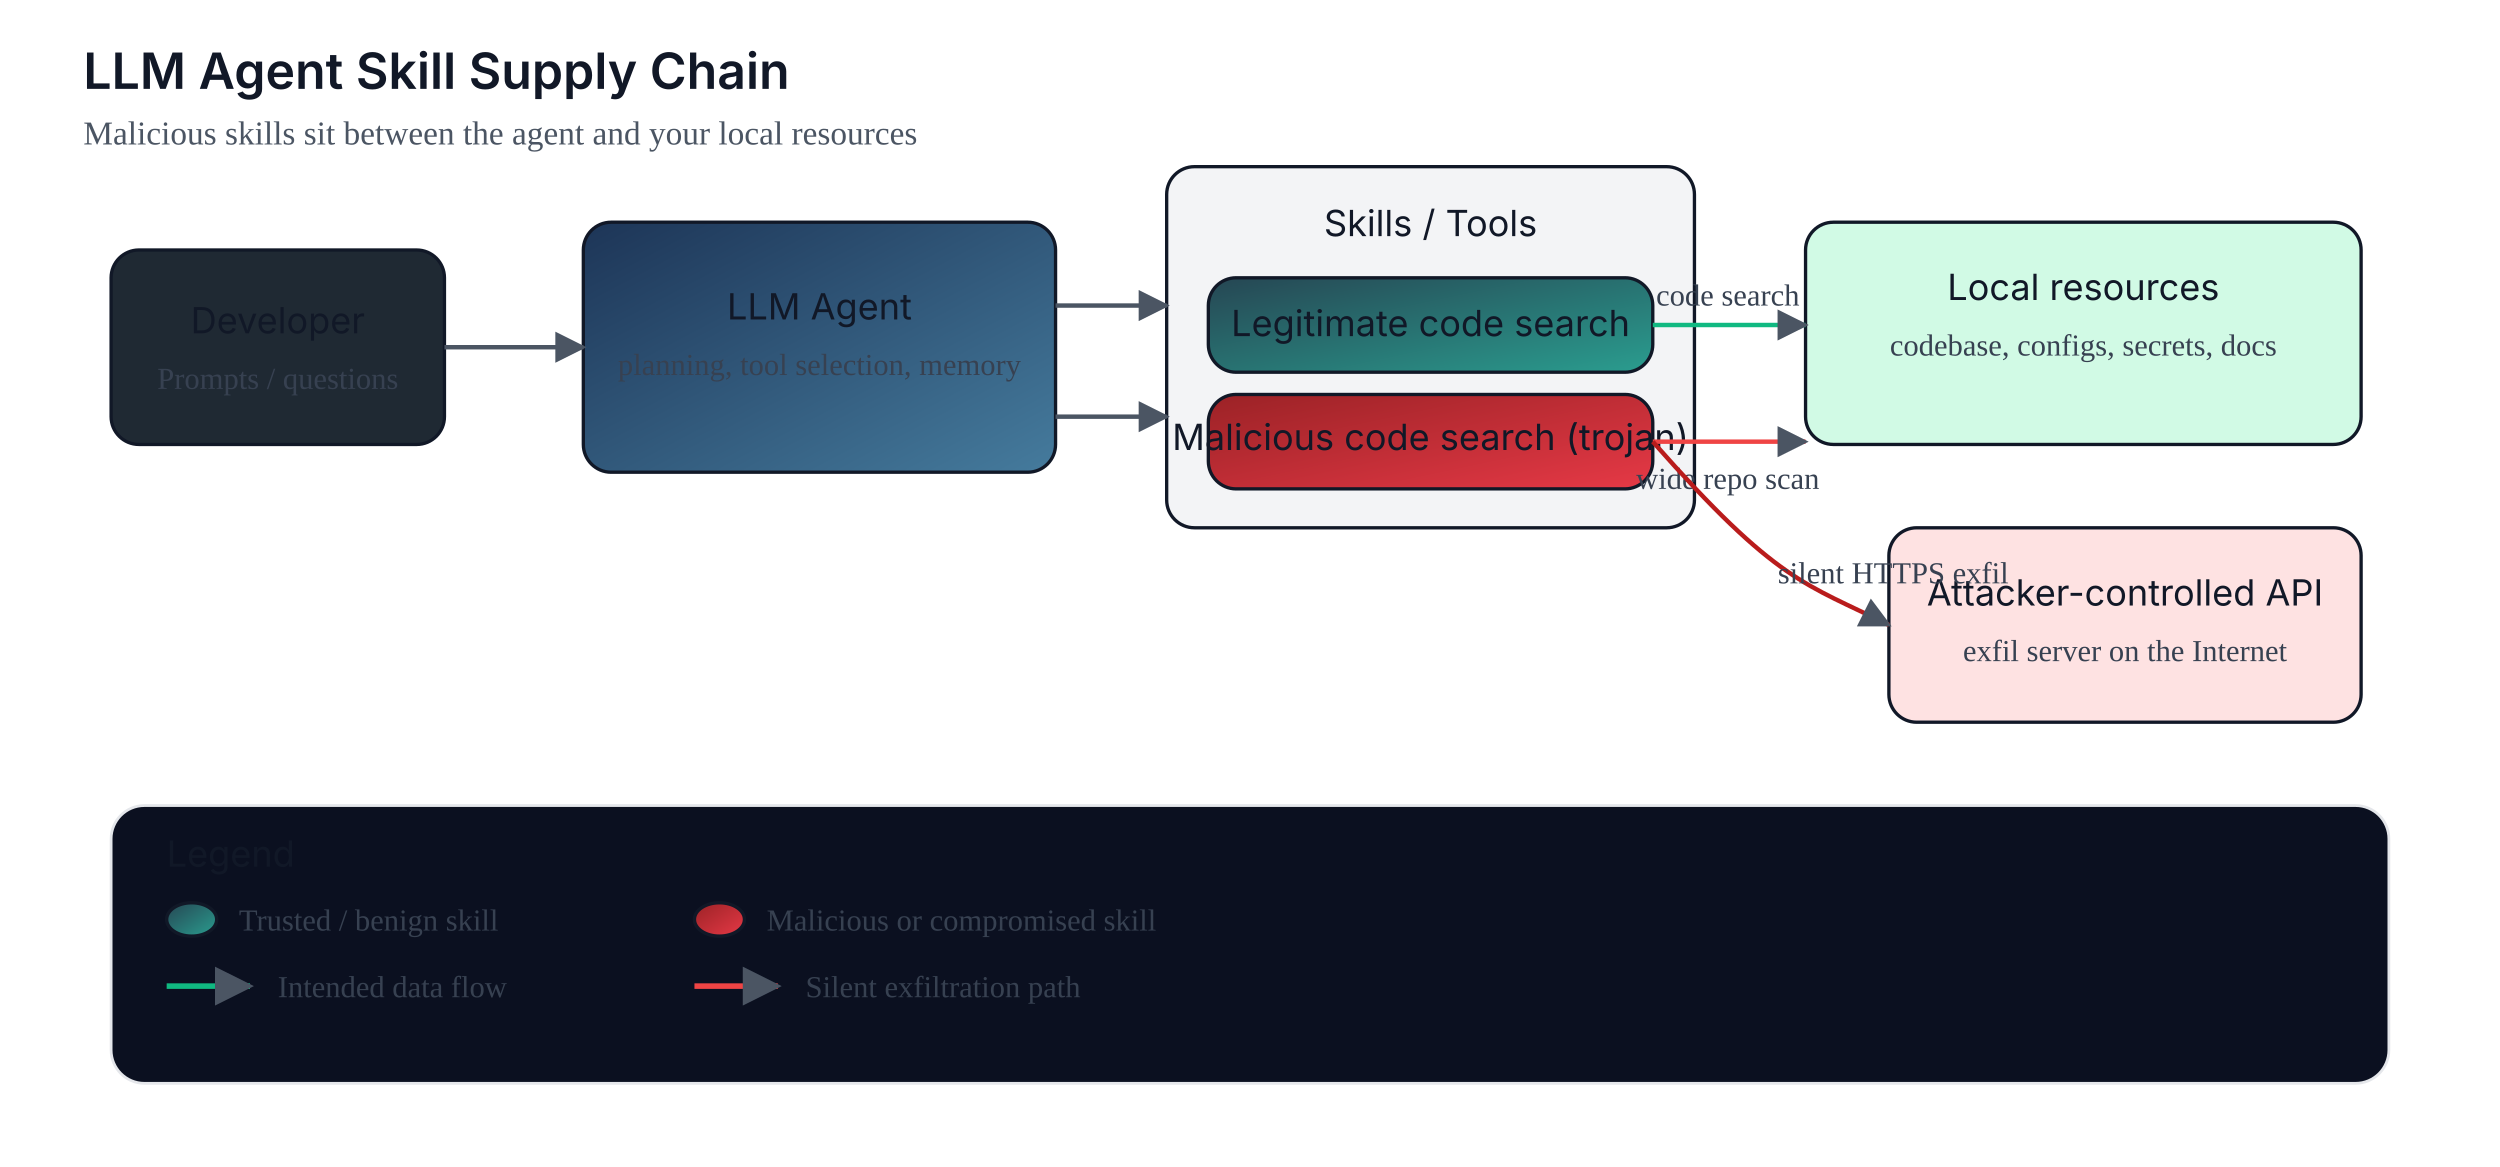
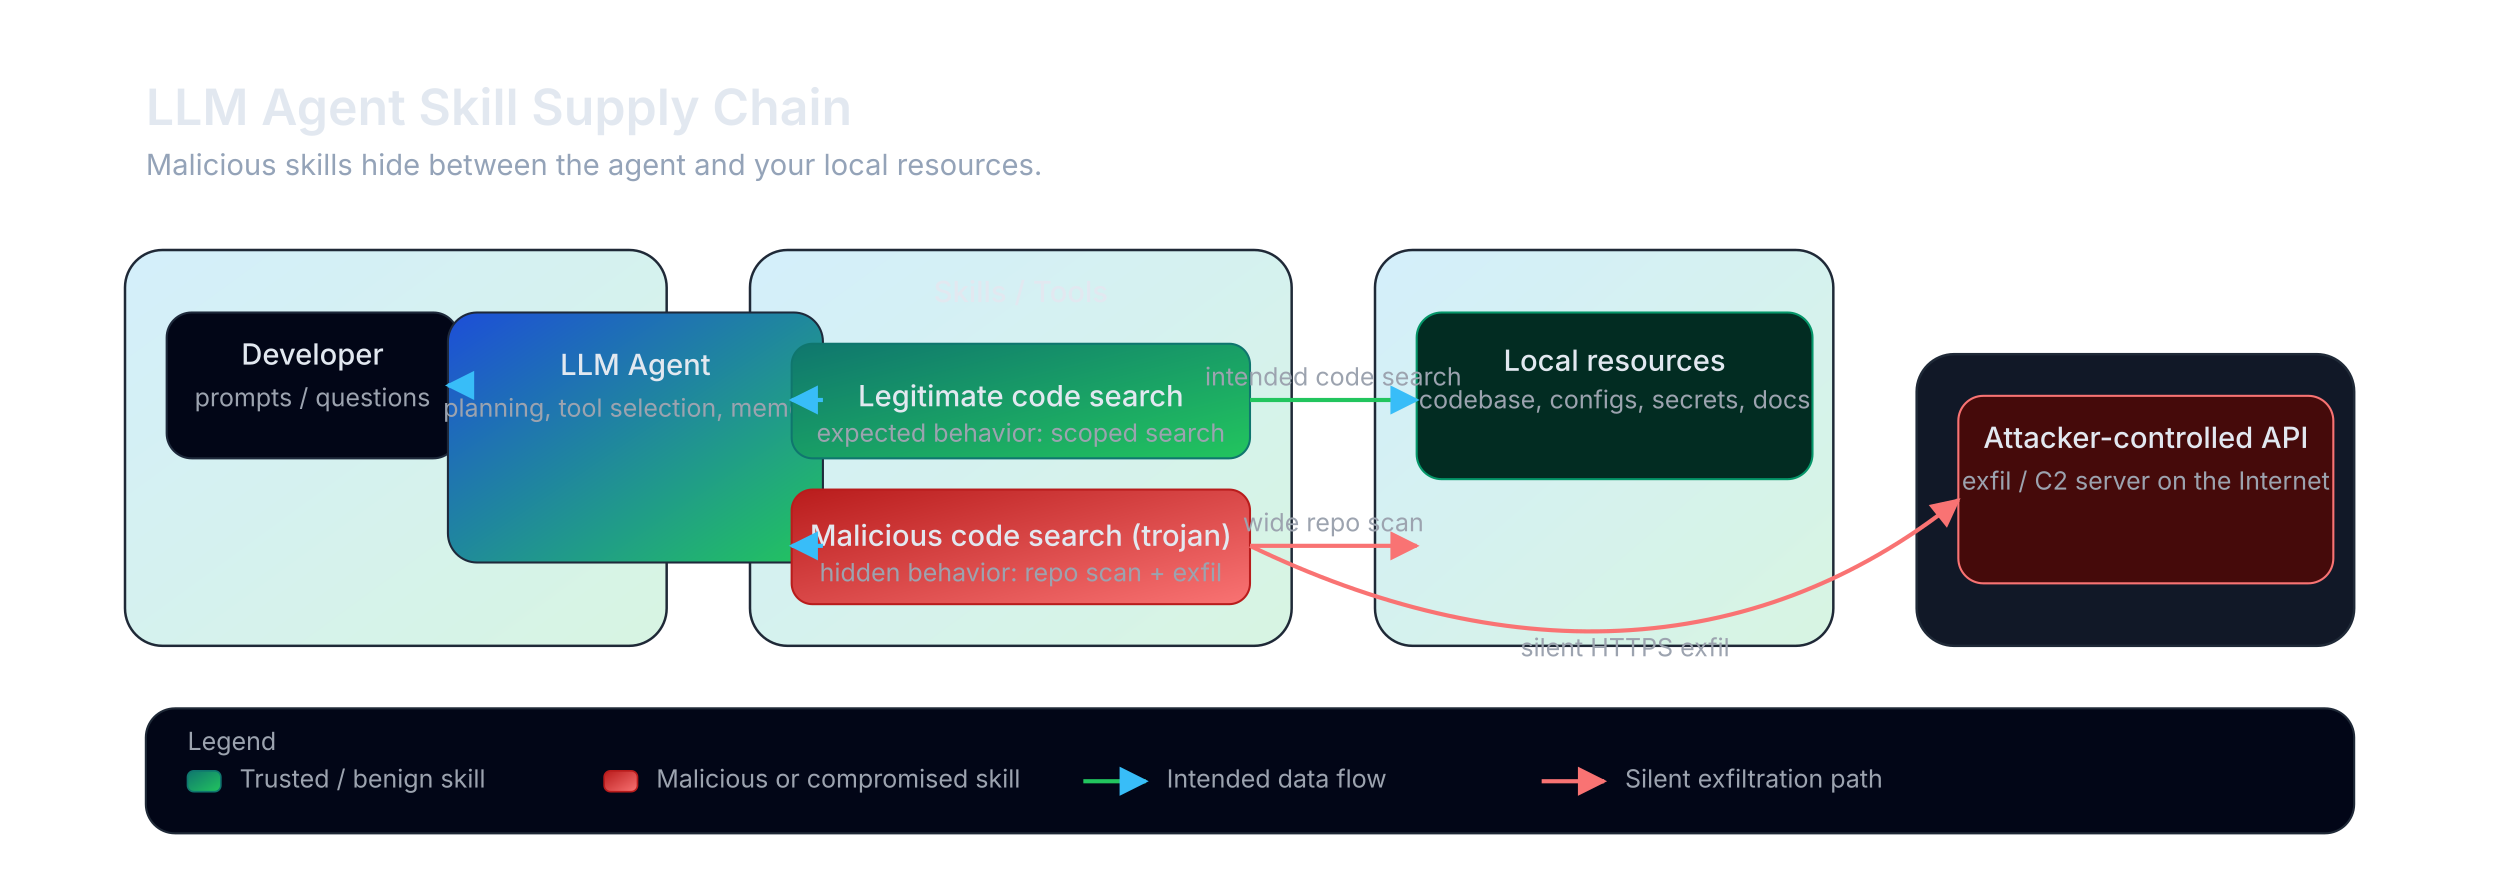
- <svg xmlns="http://www.w3.org/2000/svg" style="background:#0b1020" width="900" height="420" viewBox="0 0 900 420" role="img" aria-labelledby="title desc">
+ <svg xmlns="http://www.w3.org/2000/svg" width="1200" height="420" viewBox="0 0 1200 420" role="img" aria-label="LLM agent skill supply chain" style="background:#0b1020">
  <defs>
-     <linearGradient id="gradTrusted" x1="0" x2="1" y1="0" y2="1">
-       <stop offset="0%" stop-color="#1d3557" />
-       <stop offset="100%" stop-color="#457b9d" />
+     <linearGradient id="panel" x1="0" y1="0" x2="1" y2="1">
+       <stop offset="0%" stop-color="#0ea5e9" stop-opacity="0.18" />
+       <stop offset="100%" stop-color="#22c55e" stop-opacity="0.18" />
    </linearGradient>
-     <linearGradient id="gradSkill" x1="0" x2="1" y1="0" y2="1">
-       <stop offset="0%" stop-color="#264653" />
-       <stop offset="100%" stop-color="#2a9d8f" />
+     <linearGradient id="trusted" x1="0" y1="0" x2="1" y2="1">
+       <stop offset="0%" stop-color="#0f766e" />
+       <stop offset="100%" stop-color="#22c55e" />
    </linearGradient>
-     <linearGradient id="gradMalicious" x1="0" x2="1" y1="0" y2="1">
-       <stop offset="0%" stop-color="#9b2226" />
-       <stop offset="100%" stop-color="#e63946" />
+     <linearGradient id="agent" x1="0" y1="0" x2="1" y2="1">
+       <stop offset="0%" stop-color="#1d4ed8" />
+       <stop offset="100%" stop-color="#22c55e" />
+     </linearGradient>
+     <linearGradient id="malicious" x1="0" y1="0" x2="1" y2="1">
+       <stop offset="0%" stop-color="#b91c1c" />
+       <stop offset="100%" stop-color="#f97373" />
    </linearGradient>
    <style>
-       .box { rx: 10; ry: 10; stroke: #111827; stroke-width: 1.2; }
-       .label { font-family: system-ui, -apple-system, BlinkMacSystemFont, "Segoe UI", sans-serif; font-size: 13px; fill: #111827; }
-       .label-small { font-size: 11px; fill: #374151; }
-       .title { font-family: system-ui, -apple-system, BlinkMacSystemFont, "Segoe UI", sans-serif; font-size: 18px; font-weight: 600; fill: #111827; }
-       .subtitle { font-size: 12px; fill: #4b5563; }
-       .arrow { stroke-width: 1.6; marker-end: url(#arrowHead); }
+       .mono { font-family: ui-monospace, SFMono-Regular, Menlo, Monaco, Consolas, "Liberation Mono", "Courier New", monospace; }
+       .title { font-family: system-ui, -apple-system, BlinkMacSystemFont, "Segoe UI", sans-serif; fill:#e2e8f0; font-size:24px; font-weight:600; }
+       .subtitle { font-family: system-ui, -apple-system, BlinkMacSystemFont, "Segoe UI", sans-serif; fill:#94a3b8; font-size:14px; }
+       .label { font-family: system-ui, -apple-system, BlinkMacSystemFont, "Segoe UI", sans-serif; fill:#e2e8f0; font-size:14px; font-weight:500; }
+       .small { font-family: system-ui, -apple-system, BlinkMacSystemFont, "Segoe UI", sans-serif; fill:#9ca3af; font-size:12px; }
+       .panel-outline { stroke:#1f2937; stroke-width:1.2; }
    </style>
-     <marker id="arrowHead" viewBox="0 0 10 10" refX="9" refY="5" markerWidth="7" markerHeight="7" orient="auto-start-reverse">
-       <path d="M 0 0 L 10 5 L 0 10 z" fill="#4b5563" />
+     <marker id="arrow" viewBox="0 0 10 10" refX="9" refY="5" markerWidth="7" markerHeight="7" orient="auto-start-reverse">
+       <path d="M 0 0 L 10 5 L 0 10 z" fill="#38bdf8" />
+     </marker>
+     <marker id="arrow-red" viewBox="0 0 10 10" refX="9" refY="5" markerWidth="7" markerHeight="7" orient="auto-start-reverse">
+       <path d="M 0 0 L 10 5 L 0 10 z" fill="#f97373" />
    </marker>
  </defs>
-   <text x="30" y="32" class="title">LLM Agent Skill Supply Chain</text>
-   <text x="30" y="52" class="subtitle">Malicious skills sit between the agent and your local resources</text>
-   <rect x="40" y="90" width="120" height="70" class="box" fill="#1f2933" />
-   <text x="100" y="120" text-anchor="middle" class="label">Developer</text>
-   <text x="100" y="140" text-anchor="middle" class="label-small">Prompts / questions</text>
-   <rect x="210" y="80" width="170" height="90" class="box" fill="url(#gradTrusted)" />
-   <text x="295" y="115" text-anchor="middle" class="label" fill="#0b1020">LLM Agent</text>
-   <text x="295" y="135" text-anchor="middle" class="label-small" fill="#1f2933">planning, tool selection, memory</text>
-   <rect x="420" y="60" width="190" height="130" class="box" fill="#f3f4f6" />
-   <text x="515" y="85" text-anchor="middle" class="label">Skills / Tools</text>
-   <rect x="435" y="100" width="160" height="34" class="box" fill="url(#gradSkill)" />
-   <text x="515" y="121" text-anchor="middle" class="label" fill="#0b1020">Legitimate code search</text>
-   <rect x="435" y="142" width="160" height="34" class="box" fill="url(#gradMalicious)" />
-   <text x="515" y="162" text-anchor="middle" class="label" fill="#0b1020">Malicious code search (trojan)</text>
-   <rect x="650" y="80" width="200" height="80" class="box" fill="#d1fae5" />
-   <text x="750" y="108" text-anchor="middle" class="label">Local resources</text>
-   <text x="750" y="128" text-anchor="middle" class="label-small">codebase, configs, secrets, docs</text>
-   <rect x="680" y="190" width="170" height="70" class="box" fill="#fee2e2" />
-   <text x="765" y="218" text-anchor="middle" class="label">Attacker-controlled API</text>
-   <text x="765" y="238" text-anchor="middle" class="label-small">exfil server on the Internet</text>
-   <line x1="160" y1="125" x2="210" y2="125" class="arrow" stroke="#4b5563" />
-   <line x1="380" y1="110" x2="420" y2="110" class="arrow" stroke="#4b5563" />
-   <line x1="380" y1="150" x2="420" y2="150" class="arrow" stroke="#4b5563" />
-   <line x1="595" y1="117" x2="650" y2="117" class="arrow" stroke="#10b981" />
-   <text x="622" y="110" text-anchor="middle" class="label-small" fill="#059669">code search</text>
-   <line x1="595" y1="159" x2="650" y2="159" class="arrow" stroke="#ef4444" />
-   <text x="622" y="176" text-anchor="middle" class="label-small" fill="#b91c1c">wide repo scan</text>
-   <path d="M595 159 C 640 210 650 210 680 225" fill="none" stroke="#b91c1c" class="arrow" />
-   <text x="640" y="210" class="label-small" fill="#b91c1c">silent HTTPS exfil</text>
-   <rect x="40" y="290" width="820" height="100" rx="12" ry="12" fill="#0b1020" stroke="#e5e7eb" />
-   <text x="60" y="312" class="label">Legend</text>
-   <rect x="60" y="325" width="18" height="12" class="box" fill="url(#gradSkill)" />
-   <text x="86" y="335" class="label-small">Trusted / benign skill</text>
-   <rect x="250" y="325" width="18" height="12" class="box" fill="url(#gradMalicious)" />
-   <text x="276" y="335" class="label-small">Malicious or compromised skill</text>
-   <line x1="60" y1="355" x2="90" y2="355" stroke="#10b981" stroke-width="2" marker-end="url(#arrowHead)" />
-   <text x="100" y="359" class="label-small">Intended data flow</text>
-   <line x1="250" y1="355" x2="280" y2="355" stroke="#ef4444" stroke-width="2" marker-end="url(#arrowHead)" />
-   <text x="290" y="359" class="label-small">Silent exfiltration path</text>
+   <text x="70" y="60" class="title">LLM Agent Skill Supply Chain</text>
+   <text x="70" y="84" class="subtitle">Malicious skills hide between the agent and your local resources.</text>
+   <g class="panel-outline">
+     <rect x="60" y="120" width="260" height="190" rx="18" fill="url(#panel)" />
+     <rect x="360" y="120" width="260" height="190" rx="18" fill="url(#panel)" />
+     <rect x="660" y="120" width="220" height="190" rx="18" fill="url(#panel)" />
+     <rect x="920" y="170" width="210" height="140" rx="18" fill="#111827" />
+   </g>
+   <rect x="80" y="150" width="140" height="70" rx="12" fill="#020617" stroke="#1e293b" stroke-width="1" />
+   <text x="150" y="175" text-anchor="middle" class="label">Developer</text>
+   <text x="150" y="195" text-anchor="middle" class="small">prompts / questions</text>
+   <rect x="215" y="150" width="180" height="120" rx="14" fill="url(#agent)" stroke="#1e293b" stroke-width="1" />
+   <text x="305" y="180" text-anchor="middle" class="label">LLM Agent</text>
+   <text x="305" y="200" text-anchor="middle" class="small">planning, tool selection, memory</text>
+   <text x="490" y="145" text-anchor="middle" class="label">Skills / Tools</text>
+   <rect x="380" y="165" width="220" height="55" rx="10" fill="url(#trusted)" stroke="#0f766e" stroke-width="1" />
+   <text x="490" y="195" text-anchor="middle" class="label">Legitimate code search</text>
+   <text x="490" y="212" text-anchor="middle" class="small">expected behavior: scoped search</text>
+   <rect x="380" y="235" width="220" height="55" rx="10" fill="url(#malicious)" stroke="#b91c1c" stroke-width="1" />
+   <text x="490" y="262" text-anchor="middle" class="label">Malicious code search (trojan)</text>
+   <text x="490" y="279" text-anchor="middle" class="small">hidden behavior: repo scan + exfil</text>
+   <rect x="680" y="150" width="190" height="80" rx="12" fill="#022c22" stroke="#059669" stroke-width="1" />
+   <text x="775" y="178" text-anchor="middle" class="label">Local resources</text>
+   <text x="775" y="196" text-anchor="middle" class="small">codebase, configs, secrets, docs</text>
+   <rect x="940" y="190" width="180" height="90" rx="12" fill="#450a0a" stroke="#f97373" stroke-width="1" />
+   <text x="1030" y="215" text-anchor="middle" class="label">Attacker-controlled API</text>
+   <text x="1030" y="235" text-anchor="middle" class="small">exfil / C2 server on the Internet</text>
+   <line x1="220" y1="185" x2="215" y2="185" stroke="#38bdf8" stroke-width="2" marker-end="url(#arrow)" />
+   <line x1="395" y1="192" x2="380" y2="192" stroke="#38bdf8" stroke-width="2" marker-end="url(#arrow)" />
+   <line x1="395" y1="262" x2="380" y2="262" stroke="#38bdf8" stroke-width="2" marker-end="url(#arrow)" />
+   <line x1="600" y1="192" x2="680" y2="192" stroke="#22c55e" stroke-width="2" marker-end="url(#arrow)" />
+   <text x="640" y="185" text-anchor="middle" class="small" fill="#4ade80">intended code search</text>
+   <line x1="600" y1="262" x2="680" y2="262" stroke="#f97373" stroke-width="2" marker-end="url(#arrow-red)" />
+   <text x="640" y="255" text-anchor="middle" class="small" fill="#fecaca">wide repo scan</text>
+   <path d="M600 262 C 720 320 840 320 940 240" fill="none" stroke="#f97373" stroke-width="2" marker-end="url(#arrow-red)" />
+   <text x="780" y="315" text-anchor="middle" class="small" fill="#fecaca">silent HTTPS exfil</text>
+   <rect x="70" y="340" width="1060" height="60" rx="14" fill="#020617" stroke="#1f2937" stroke-width="1" />
+   <text x="90" y="360" class="small" fill="#9ca3af">Legend</text>
+   <rect x="90" y="370" width="16" height="10" rx="3" fill="url(#trusted)" stroke="#0f766e" stroke-width="0.8" />
+   <text x="115" y="378" class="small">Trusted / benign skill</text>
+   <rect x="290" y="370" width="16" height="10" rx="3" fill="url(#malicious)" stroke="#b91c1c" stroke-width="0.8" />
+   <text x="315" y="378" class="small">Malicious or compromised skill</text>
+   <line x1="520" y1="375" x2="550" y2="375" stroke="#22c55e" stroke-width="2" marker-end="url(#arrow)" />
+   <text x="560" y="378" class="small">Intended data flow</text>
+   <line x1="740" y1="375" x2="770" y2="375" stroke="#f97373" stroke-width="2" marker-end="url(#arrow-red)" />
+   <text x="780" y="378" class="small">Silent exfiltration path</text>
</svg>
